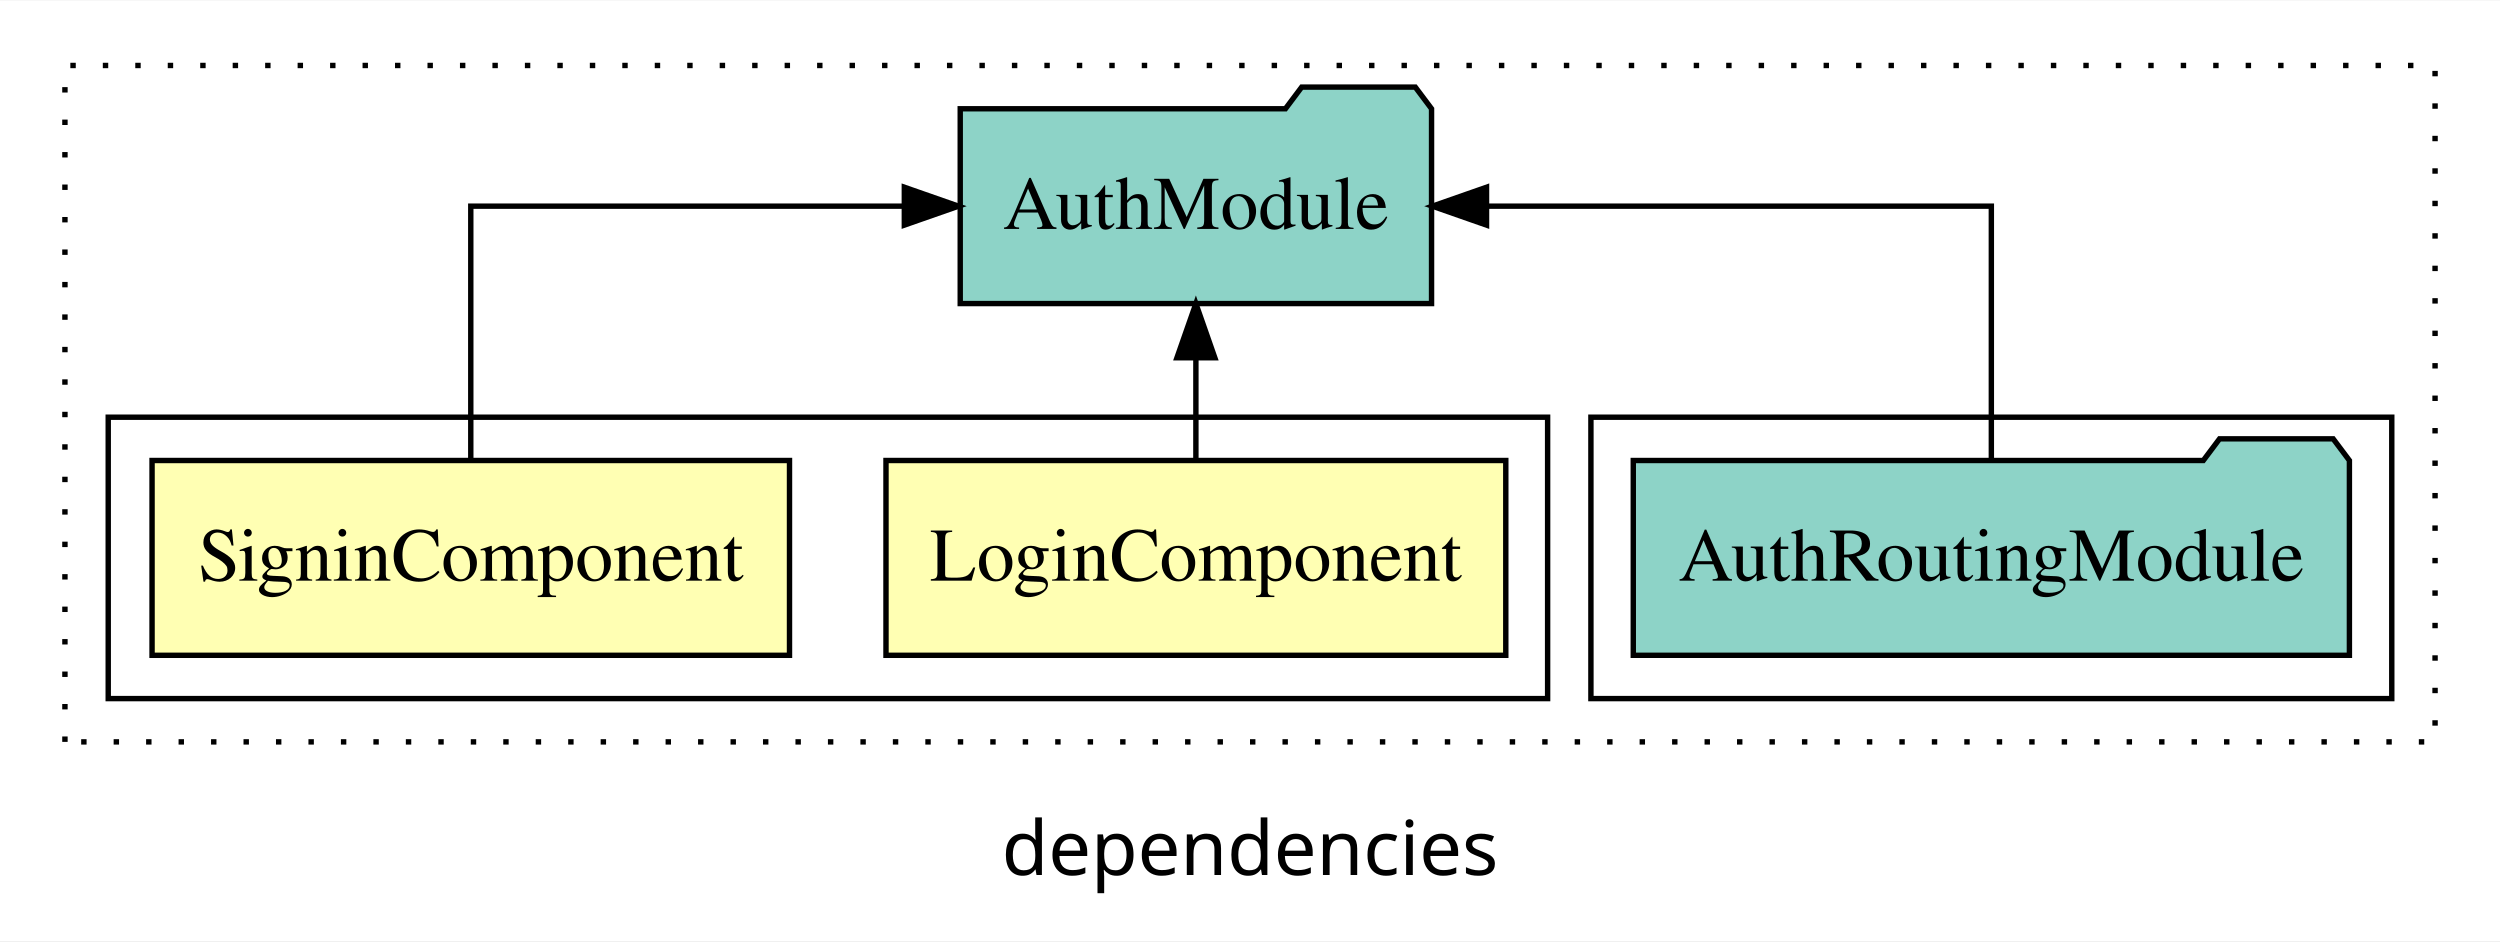
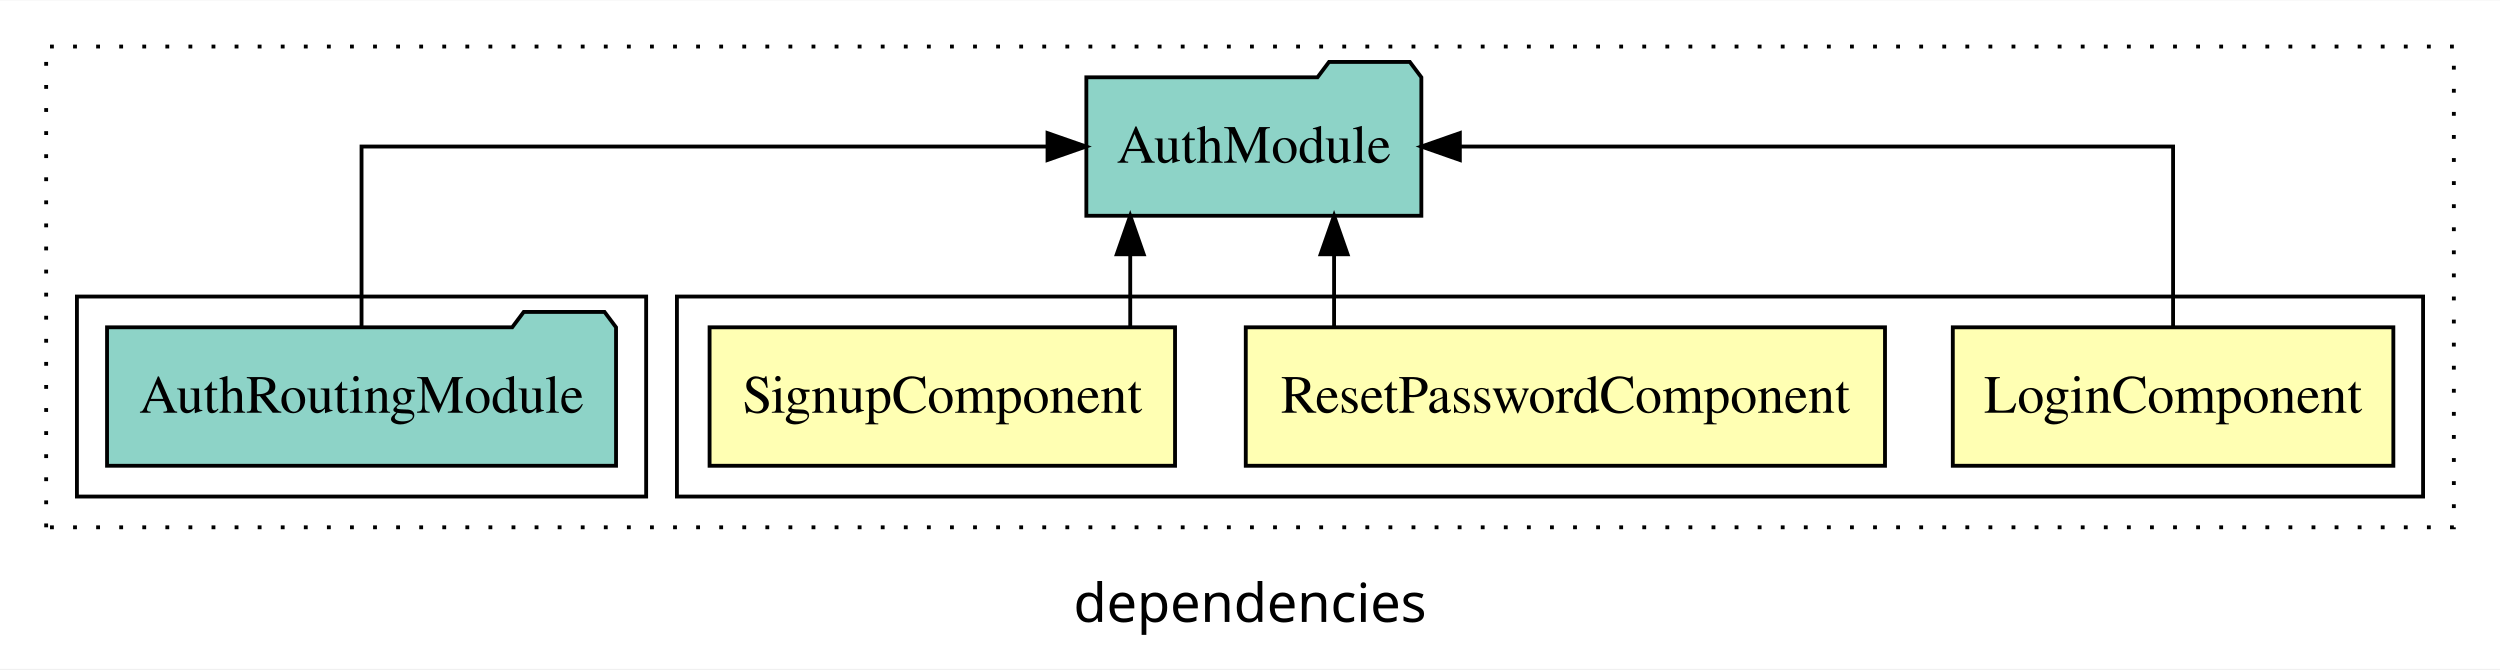
- <svg xmlns="http://www.w3.org/2000/svg" width="462pt" height="174pt" viewBox="0.00 0.00 462.00 173.80">
+ <svg xmlns="http://www.w3.org/2000/svg" width="650pt" height="174pt" viewBox="0.00 0.00 650.00 173.80">
  <g id="graph0" class="graph" transform="scale(1 1) rotate(0) translate(4 169.8)">
-     <polygon fill="white" stroke="transparent" points="-4,4 -4,-169.8 458,-169.8 458,4 -4,4" />
-     <text text-anchor="middle" x="227" y="-8.2" font-family="sans-serif" font-size="14.00">dependencies</text>
+     <polygon fill="white" stroke="transparent" points="-4,4 -4,-169.8 646,-169.8 646,4 -4,4" />
+     <text text-anchor="middle" x="321" y="-8.2" font-family="sans-serif" font-size="14.00">dependencies</text>
    <g id="clust1" class="cluster">
-       <polygon fill="none" stroke="black" stroke-dasharray="1,5" points="8,-32.8 8,-157.8 446,-157.8 446,-32.8 8,-32.8" />
-     </g>
-     <g id="clust5" class="cluster">
-       <polygon fill="none" stroke="black" points="290,-40.8 290,-92.8 438,-92.8 438,-40.8 290,-40.8" />
+       <polygon fill="none" stroke="black" stroke-dasharray="1,5" points="8,-32.8 8,-157.8 634,-157.8 634,-32.8 8,-32.8" />
    </g>
    <g id="clust2" class="cluster">
-       <polygon fill="none" stroke="black" points="16,-40.8 16,-92.8 282,-92.8 282,-40.8 16,-40.8" />
+       <polygon fill="none" stroke="black" points="172,-40.8 172,-92.8 626,-92.8 626,-40.8 172,-40.8" />
+     </g>
+     <g id="clust6" class="cluster">
+       <polygon fill="none" stroke="black" points="16,-40.8 16,-92.8 164,-92.8 164,-40.8 16,-40.8" />
    </g>
    <g id="node1" class="node">
-       <polygon fill="#ffffb3" stroke="black" points="274.27,-84.8 159.73,-84.8 159.73,-48.8 274.27,-48.8 274.27,-84.8" />
-       <text text-anchor="middle" x="217" y="-62.6" font-family="Times,serif" font-size="14.00">LoginComponent</text>
+       <polygon fill="#ffffb3" stroke="black" points="618.27,-84.8 503.73,-84.8 503.73,-48.8 618.27,-48.8 618.27,-84.8" />
+       <text text-anchor="middle" x="561" y="-62.6" font-family="Times,serif" font-size="14.00">LoginComponent</text>
+     </g>
+     <g id="node4" class="node">
+       <polygon fill="#8dd3c7" stroke="black" points="365.55,-149.8 362.55,-153.8 341.55,-153.8 338.55,-149.8 278.45,-149.8 278.45,-113.8 365.55,-113.8 365.55,-149.8" />
+       <text text-anchor="middle" x="322" y="-127.6" font-family="Times,serif" font-size="14.00">AuthModule</text>
+     </g>
+     <g id="edge1" class="edge">
+       <path fill="none" stroke="black" d="M561,-84.91C561,-104.14 561,-131.8 561,-131.8 561,-131.8 375.56,-131.8 375.56,-131.8" />
+       <polygon fill="black" stroke="black" points="375.56,-128.3 365.56,-131.8 375.56,-135.3 375.56,-128.3" />
+     </g>
+     <g id="node2" class="node">
+       <polygon fill="#ffffb3" stroke="black" points="486.1,-84.8 319.9,-84.8 319.9,-48.8 486.1,-48.8 486.1,-84.8" />
+       <text text-anchor="middle" x="403" y="-62.6" font-family="Times,serif" font-size="14.00">ResetPasswordComponent</text>
+     </g>
+     <g id="edge2" class="edge">
+       <path fill="none" stroke="black" d="M342.86,-84.91C342.86,-84.91 342.86,-103.79 342.86,-103.79" />
+       <polygon fill="black" stroke="black" points="339.36,-103.79 342.86,-113.79 346.36,-103.79 339.36,-103.79" />
    </g>
    <g id="node3" class="node">
-       <polygon fill="#8dd3c7" stroke="black" points="260.55,-149.8 257.55,-153.8 236.55,-153.8 233.55,-149.8 173.45,-149.8 173.45,-113.8 260.55,-113.8 260.55,-149.8" />
-       <text text-anchor="middle" x="217" y="-127.6" font-family="Times,serif" font-size="14.00">AuthModule</text>
-     </g>
-     <g id="edge1" class="edge">
-       <path fill="none" stroke="black" d="M217,-84.91C217,-84.91 217,-103.79 217,-103.79" />
-       <polygon fill="black" stroke="black" points="213.5,-103.79 217,-113.79 220.5,-103.79 213.5,-103.79" />
-     </g>
-     <g id="node2" class="node">
-       <polygon fill="#ffffb3" stroke="black" points="141.9,-84.8 24.1,-84.8 24.1,-48.8 141.9,-48.8 141.9,-84.8" />
-       <text text-anchor="middle" x="83" y="-62.6" font-family="Times,serif" font-size="14.00">SigninComponent</text>
-     </g>
-     <g id="edge2" class="edge">
-       <path fill="none" stroke="black" d="M83,-84.91C83,-104.14 83,-131.8 83,-131.8 83,-131.8 163.12,-131.8 163.12,-131.8" />
-       <polygon fill="black" stroke="black" points="163.12,-135.3 173.12,-131.8 163.12,-128.3 163.12,-135.3" />
-     </g>
-     <g id="node4" class="node">
-       <polygon fill="#8dd3c7" stroke="black" points="430.17,-84.8 427.17,-88.8 406.17,-88.8 403.17,-84.8 297.83,-84.8 297.83,-48.8 430.17,-48.8 430.17,-84.8" />
-       <text text-anchor="middle" x="364" y="-62.6" font-family="Times,serif" font-size="14.00">AuthRoutingModule</text>
+       <polygon fill="#ffffb3" stroke="black" points="301.51,-84.8 180.49,-84.8 180.49,-48.8 301.51,-48.8 301.51,-84.8" />
+       <text text-anchor="middle" x="241" y="-62.6" font-family="Times,serif" font-size="14.00">SignupComponent</text>
    </g>
    <g id="edge3" class="edge">
-       <path fill="none" stroke="black" d="M364,-84.91C364,-104.14 364,-131.8 364,-131.8 364,-131.8 270.71,-131.8 270.71,-131.8" />
-       <polygon fill="black" stroke="black" points="270.71,-128.3 260.71,-131.8 270.71,-135.3 270.71,-128.3" />
+       <path fill="none" stroke="black" d="M289.86,-84.91C289.86,-84.91 289.86,-103.79 289.86,-103.79" />
+       <polygon fill="black" stroke="black" points="286.36,-103.79 289.86,-113.79 293.36,-103.79 286.36,-103.79" />
+     </g>
+     <g id="node5" class="node">
+       <polygon fill="#8dd3c7" stroke="black" points="156.17,-84.8 153.17,-88.8 132.17,-88.8 129.17,-84.8 23.83,-84.8 23.83,-48.8 156.17,-48.8 156.17,-84.8" />
+       <text text-anchor="middle" x="90" y="-62.6" font-family="Times,serif" font-size="14.00">AuthRoutingModule</text>
+     </g>
+     <g id="edge4" class="edge">
+       <path fill="none" stroke="black" d="M90,-84.91C90,-104.14 90,-131.8 90,-131.8 90,-131.8 268.36,-131.8 268.36,-131.8" />
+       <polygon fill="black" stroke="black" points="268.36,-135.3 278.36,-131.8 268.36,-128.3 268.36,-135.3" />
    </g>
  </g>
</svg>
